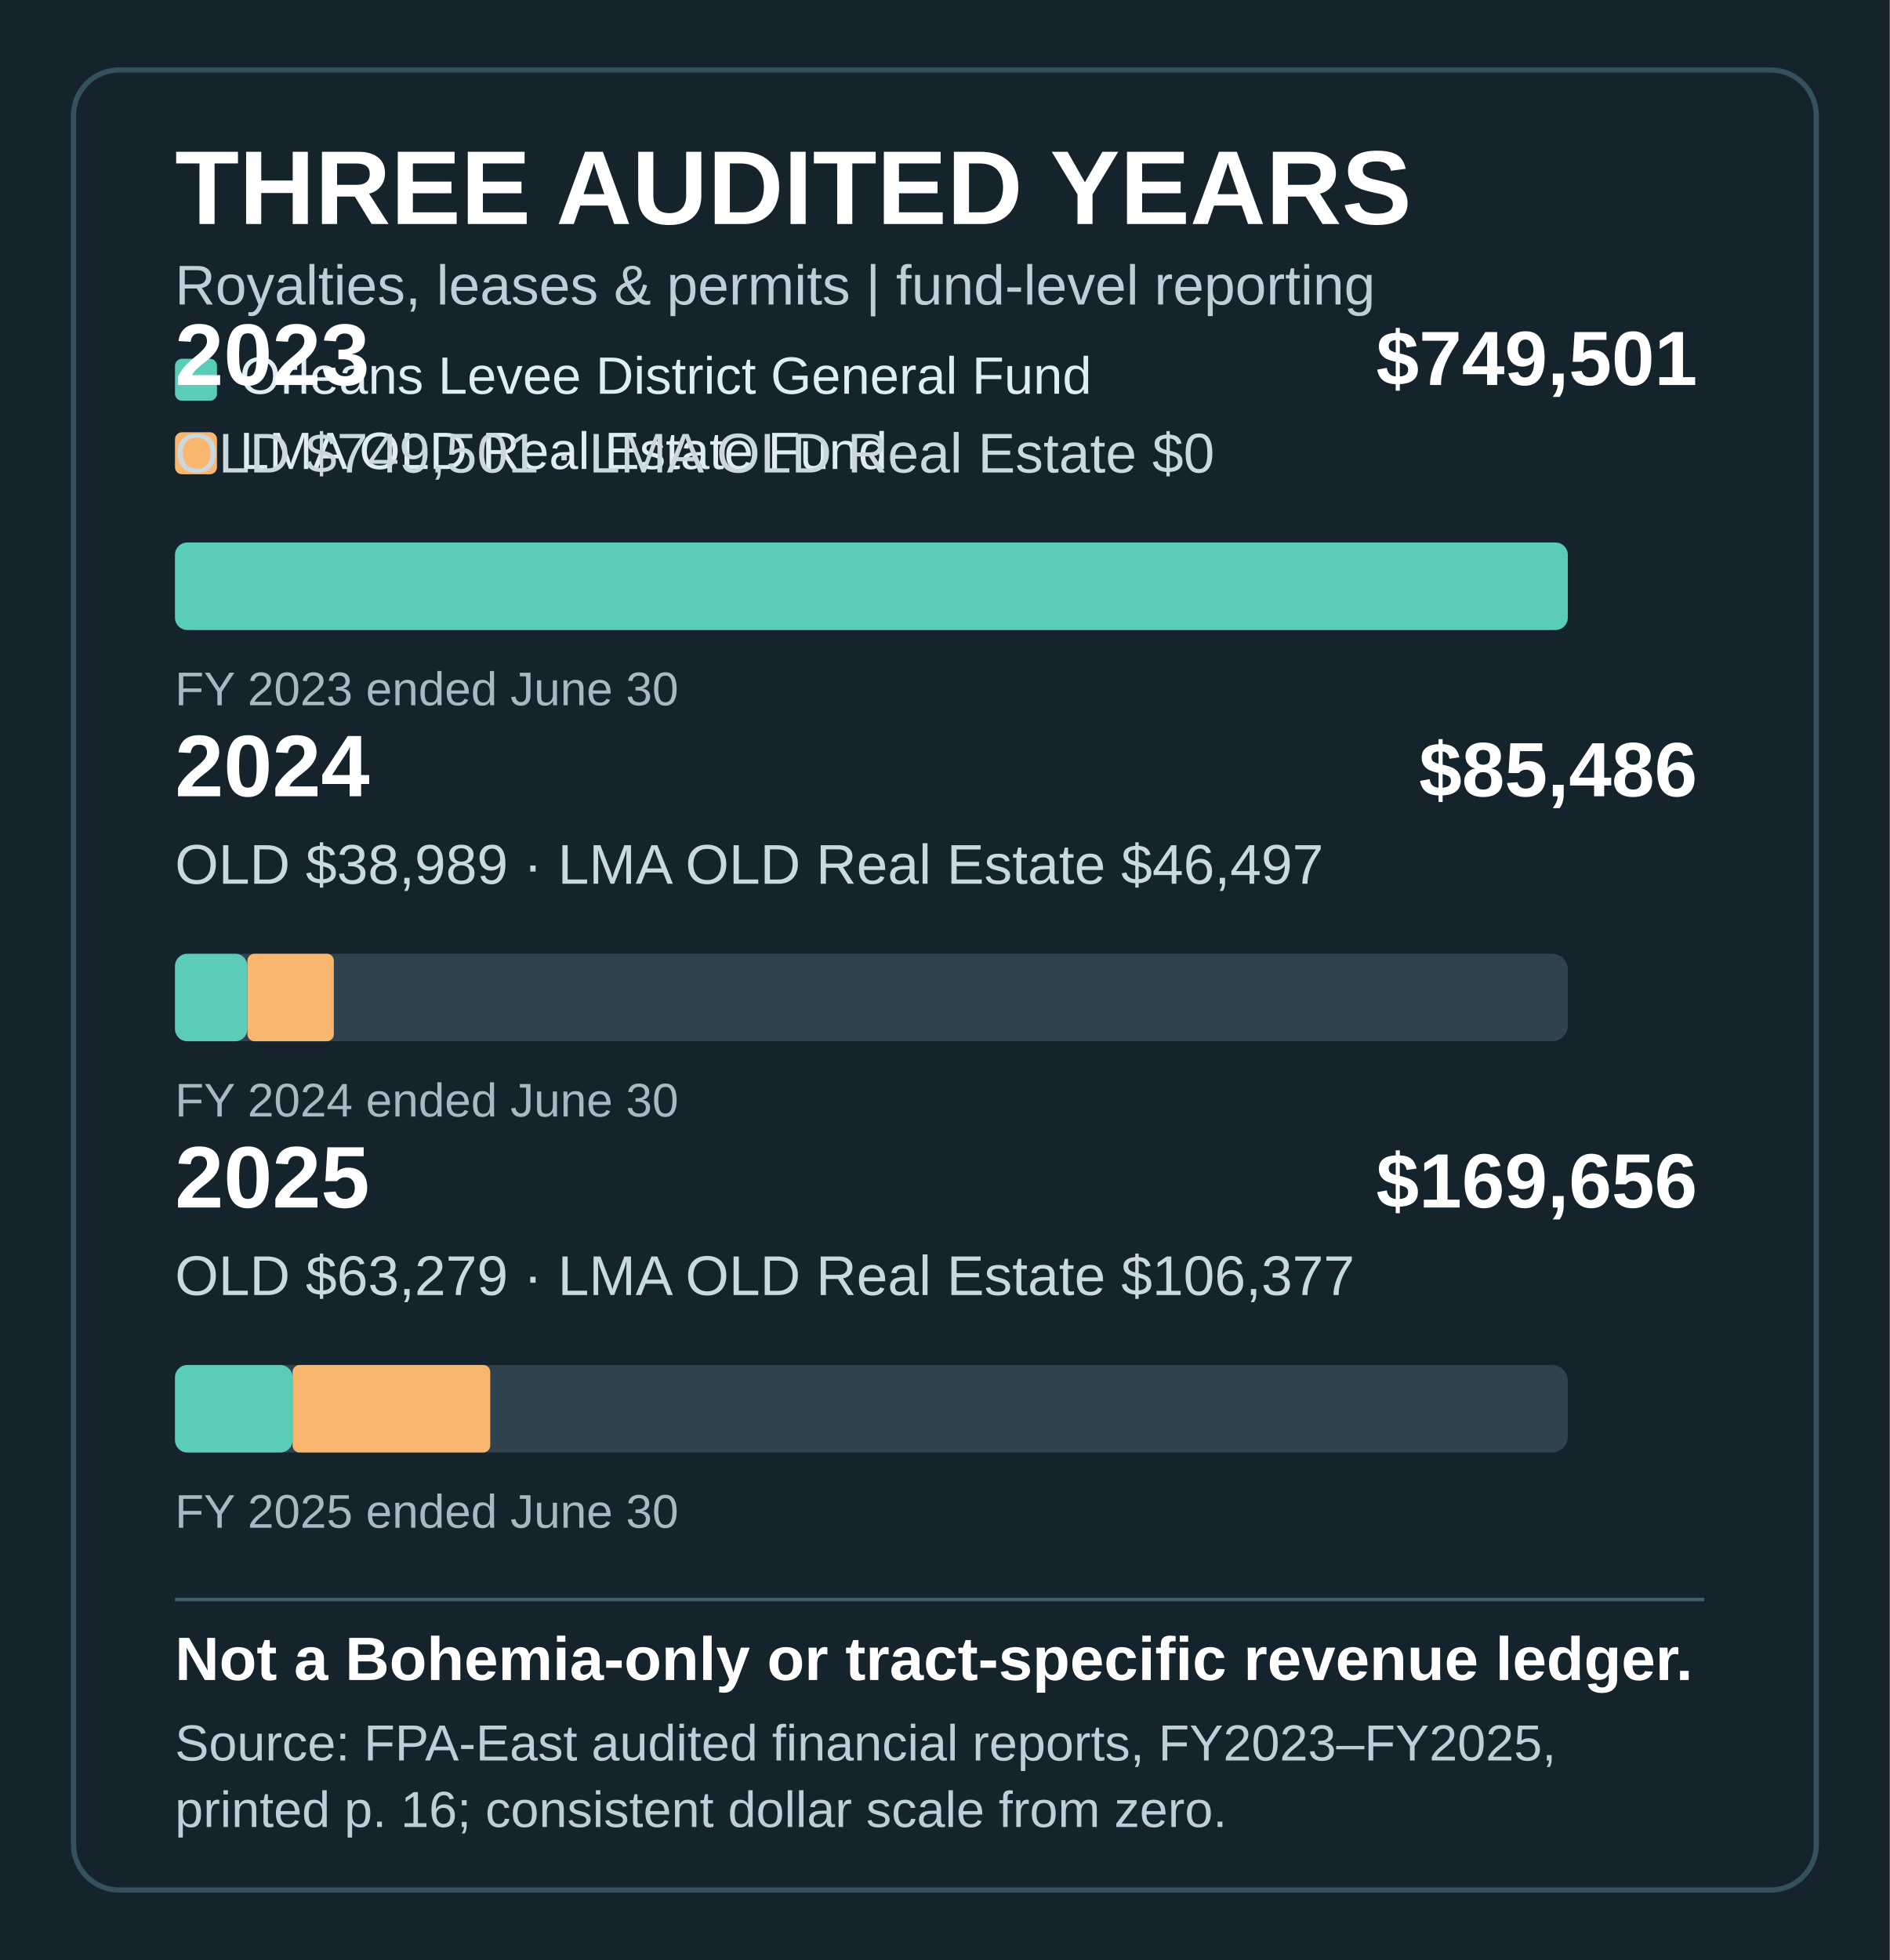
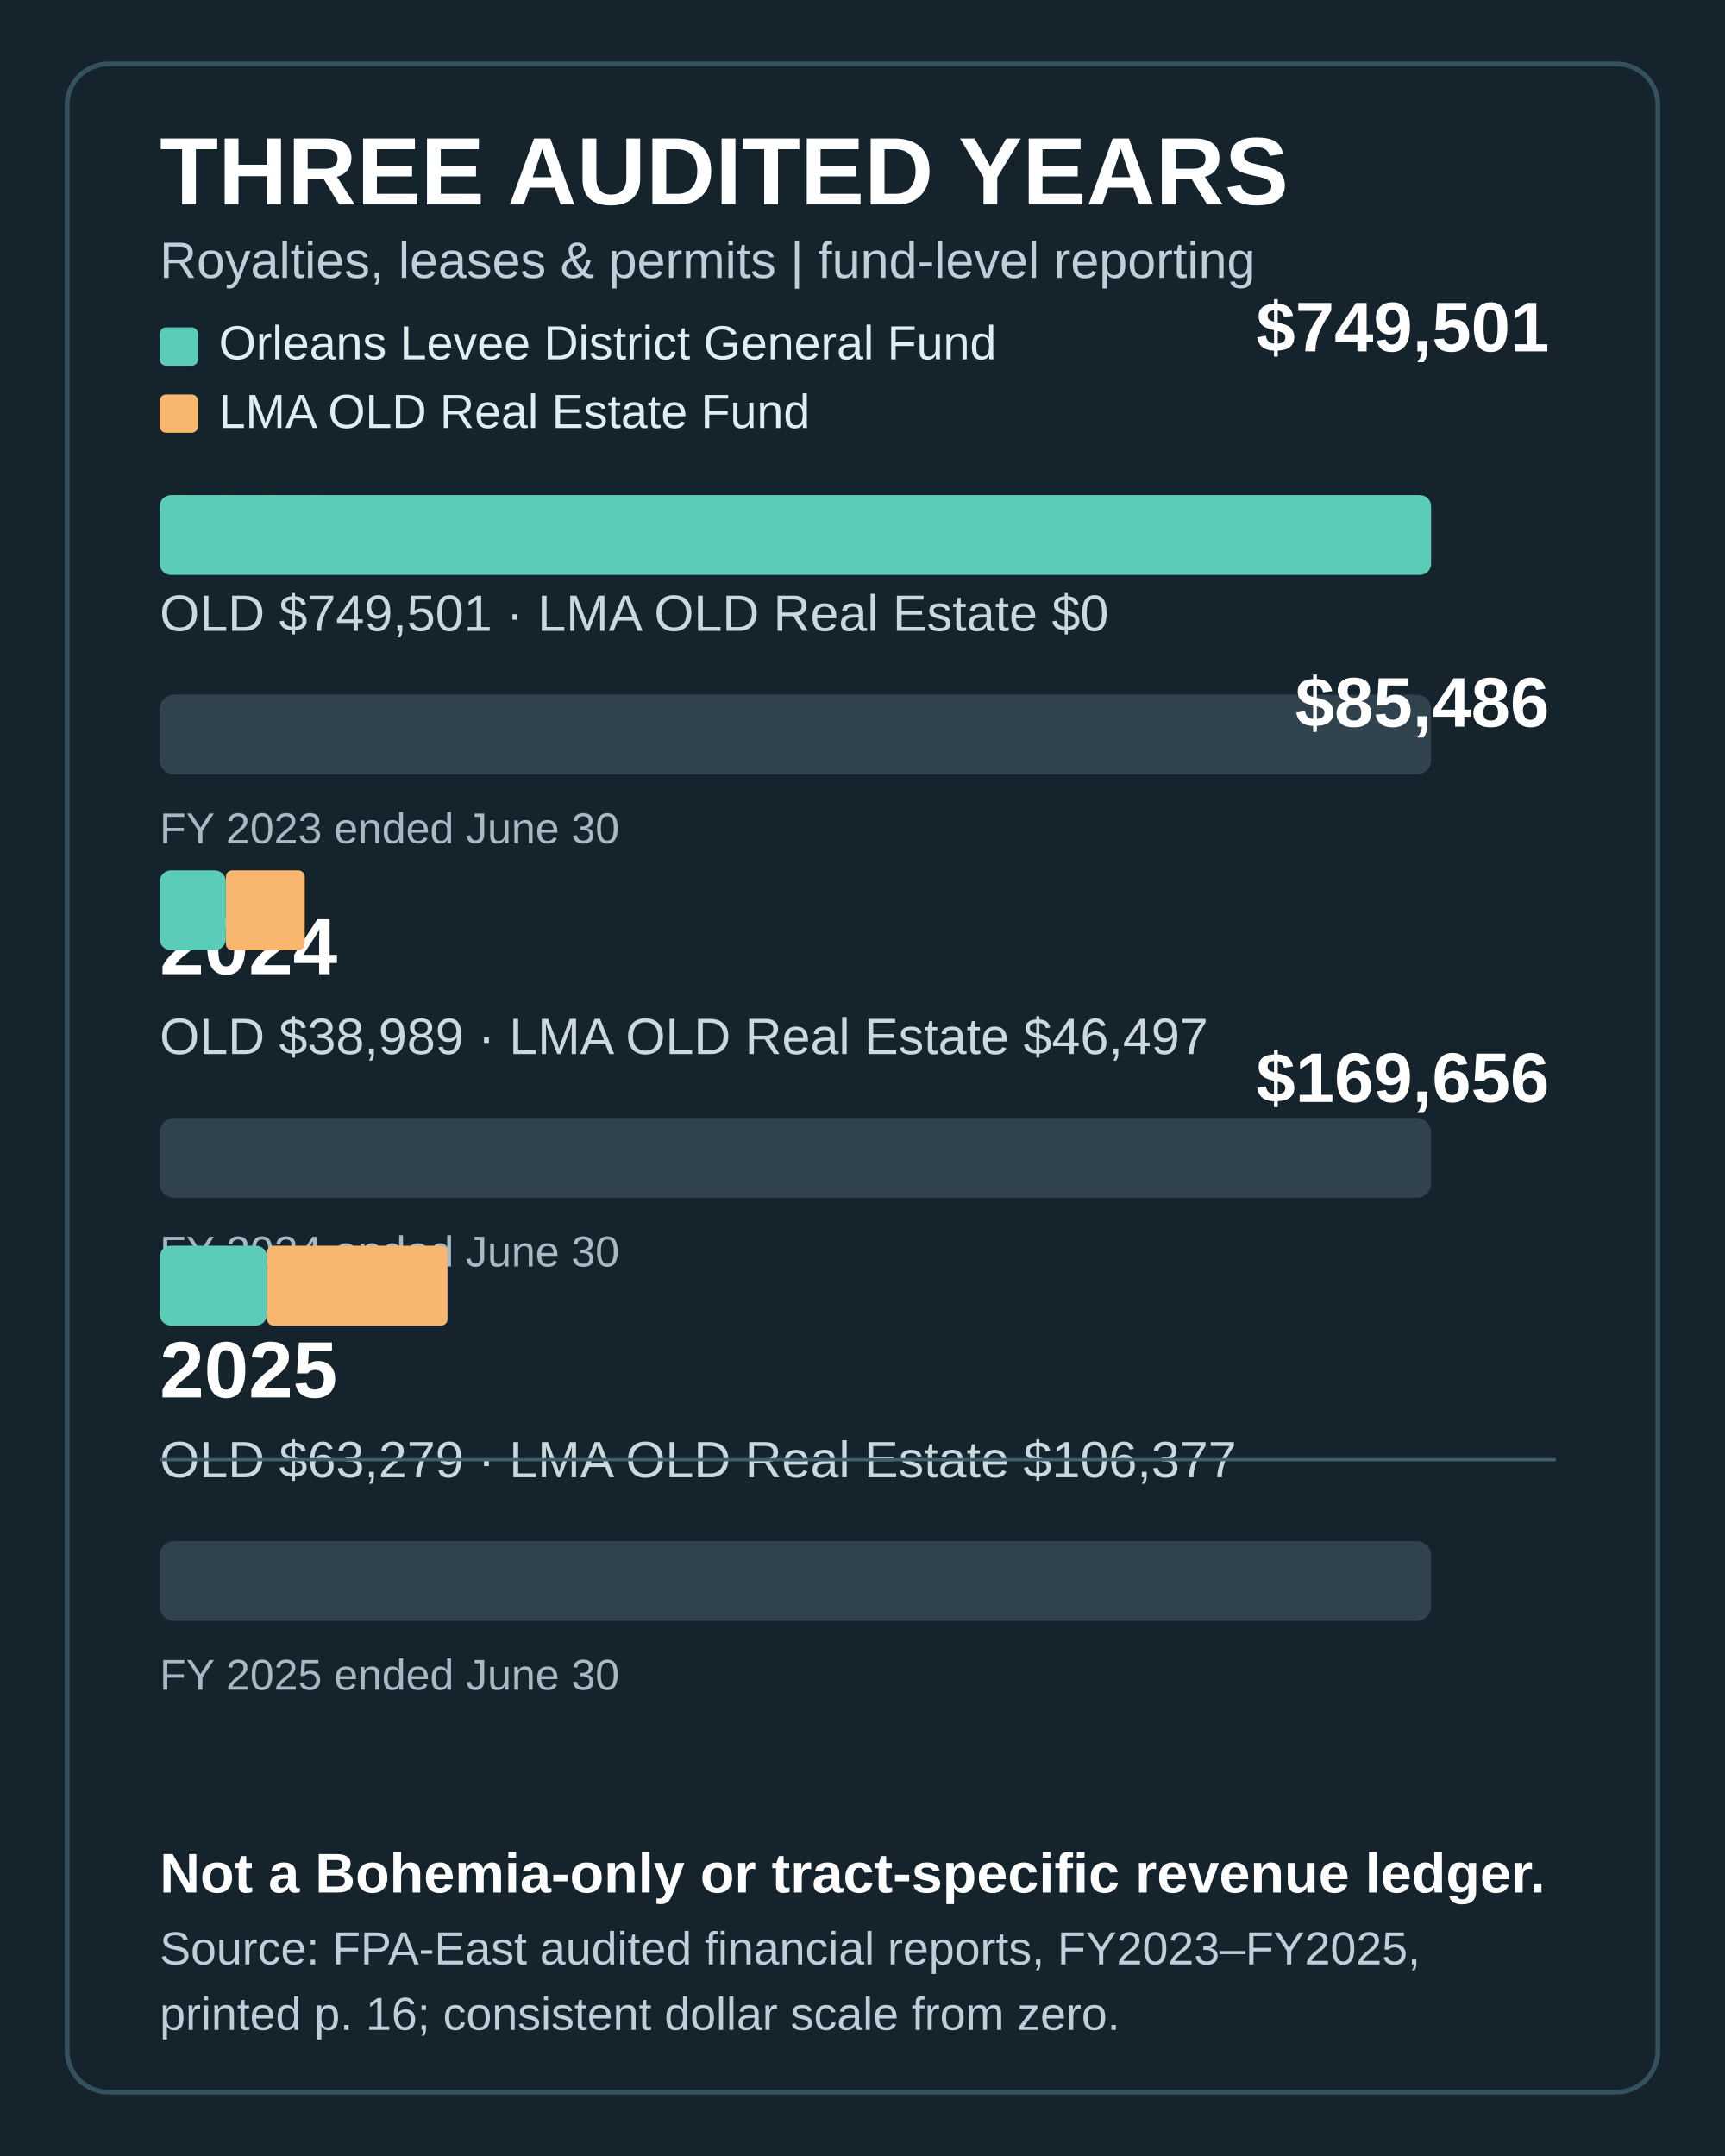
- <svg xmlns="http://www.w3.org/2000/svg" width="1080" height="1120" viewBox="0 0 1080 1120" role="img" aria-labelledby="fvtitle fvdesc">
-   <rect width="1080" height="1120" fill="#14232C" />
-   <rect x="42" y="40" width="996" height="1040" fill="none" stroke="#35515E" stroke-width="3" rx="26" />
+ <svg xmlns="http://www.w3.org/2000/svg" width="1080" height="1350" viewBox="0 0 1080 1350" role="img" aria-labelledby="fvtitle fvdesc">
+   <rect width="1080" height="1350" fill="#14232C" />
+   <rect x="42" y="40" width="996" height="1270" fill="none" stroke="#35515E" stroke-width="3" rx="26" />
  <text x="100" y="128" fill="#FFFFFF" font-size="60" font-family="Arial,Helvetica,sans-serif" font-weight="700">THREE AUDITED YEARS</text>
  <text x="100" y="174" fill="#BDCFD9" font-size="32" font-family="Arial,Helvetica,sans-serif" font-weight="400">Royalties, leases &amp; permits | fund-level reporting</text>
  <rect x="100" y="205" width="24" height="24" rx="4" fill="#5BCCB7" />
  <text x="137" y="225" fill="#E0EDF2" font-size="30" font-family="Arial,Helvetica,sans-serif" font-weight="400">Orleans Levee District General Fund</text>
  <rect x="100" y="247" width="24" height="24" rx="4" fill="#F9B66E" />
  <text x="137" y="268" fill="#E0EDF2" font-size="30" font-family="Arial,Helvetica,sans-serif" font-weight="400">LMA OLD Real Estate Fund</text>
-   <text x="100" y="220" fill="#FFFFFF" font-size="50" font-family="Arial,Helvetica,sans-serif" font-weight="700">2023</text>
+   <text x="100" y="345" fill="#FFFFFF" font-size="50" font-family="Arial,Helvetica,sans-serif" font-weight="700">2023</text>
  <text x="970" text-anchor="end" y="220" fill="#FFFFFF" font-size="44" font-family="Arial,Helvetica,sans-serif" font-weight="700">$749,501</text>
-   <text x="100" y="270" fill="#CBD8DF" font-size="32" font-family="Arial,Helvetica,sans-serif" font-weight="400">OLD $749,501   ·   LMA OLD Real Estate $0</text>
-   <rect x="100" y="310" width="796" height="50" rx="9" fill="#30424D" />
+   <text x="100" y="395" fill="#CBD8DF" font-size="32" font-family="Arial,Helvetica,sans-serif" font-weight="400">OLD $749,501   ·   LMA OLD Real Estate $0</text>
+   <rect x="100" y="435" width="796" height="50" rx="9" fill="#30424D" />
  <rect x="100" y="310" width="796.000" height="50" rx="7" fill="#5BCCB7" />
-   <text x="100" y="403" fill="#A7BAC4" font-size="27" font-family="Arial,Helvetica,sans-serif" font-weight="400">FY 2023 ended June 30</text>
-   <text x="100" y="455" fill="#FFFFFF" font-size="50" font-family="Arial,Helvetica,sans-serif" font-weight="700">2024</text>
+   <text x="100" y="528" fill="#A7BAC4" font-size="27" font-family="Arial,Helvetica,sans-serif" font-weight="400">FY 2023 ended June 30</text>
+   <text x="100" y="610" fill="#FFFFFF" font-size="50" font-family="Arial,Helvetica,sans-serif" font-weight="700">2024</text>
  <text x="970" text-anchor="end" y="455" fill="#FFFFFF" font-size="44" font-family="Arial,Helvetica,sans-serif" font-weight="700">$85,486</text>
-   <text x="100" y="505" fill="#CBD8DF" font-size="32" font-family="Arial,Helvetica,sans-serif" font-weight="400">OLD $38,989   ·   LMA OLD Real Estate $46,497</text>
-   <rect x="100" y="545" width="796" height="50" rx="9" fill="#30424D" />
+   <text x="100" y="660" fill="#CBD8DF" font-size="32" font-family="Arial,Helvetica,sans-serif" font-weight="400">OLD $38,989   ·   LMA OLD Real Estate $46,497</text>
+   <rect x="100" y="700" width="796" height="50" rx="9" fill="#30424D" />
  <rect x="100" y="545" width="41.408" height="50" rx="7" fill="#5BCCB7" />
  <rect x="141.408" y="545" width="49.382" height="50" rx="4" fill="#F9B66E" />
-   <text x="100" y="638" fill="#A7BAC4" font-size="27" font-family="Arial,Helvetica,sans-serif" font-weight="400">FY 2024 ended June 30</text>
-   <text x="100" y="690" fill="#FFFFFF" font-size="50" font-family="Arial,Helvetica,sans-serif" font-weight="700">2025</text>
+   <text x="100" y="793" fill="#A7BAC4" font-size="27" font-family="Arial,Helvetica,sans-serif" font-weight="400">FY 2024 ended June 30</text>
+   <text x="100" y="875" fill="#FFFFFF" font-size="50" font-family="Arial,Helvetica,sans-serif" font-weight="700">2025</text>
  <text x="970" text-anchor="end" y="690" fill="#FFFFFF" font-size="44" font-family="Arial,Helvetica,sans-serif" font-weight="700">$169,656</text>
-   <text x="100" y="740" fill="#CBD8DF" font-size="32" font-family="Arial,Helvetica,sans-serif" font-weight="400">OLD $63,279   ·   LMA OLD Real Estate $106,377</text>
-   <rect x="100" y="780" width="796" height="50" rx="9" fill="#30424D" />
+   <text x="100" y="925" fill="#CBD8DF" font-size="32" font-family="Arial,Helvetica,sans-serif" font-weight="400">OLD $63,279   ·   LMA OLD Real Estate $106,377</text>
+   <rect x="100" y="965" width="796" height="50" rx="9" fill="#30424D" />
  <rect x="100" y="780" width="67.205" height="50" rx="7" fill="#5BCCB7" />
  <rect x="167.205" y="780" width="112.977" height="50" rx="4" fill="#F9B66E" />
-   <text x="100" y="873" fill="#A7BAC4" font-size="27" font-family="Arial,Helvetica,sans-serif" font-weight="400">FY 2025 ended June 30</text>
+   <text x="100" y="1058" fill="#A7BAC4" font-size="27" font-family="Arial,Helvetica,sans-serif" font-weight="400">FY 2025 ended June 30</text>
  <line x1="100" x2="974" y1="914" y2="914" stroke="#42606C" stroke-width="2" />
-   <text x="100" y="960" fill="#FFFFFF" font-size="35" font-family="Arial,Helvetica,sans-serif" font-weight="700">Not a Bohemia-only or tract-specific revenue ledger.</text>
-   <text x="100" y="1006" fill="#BDCFD9" font-size="29" font-family="Arial,Helvetica,sans-serif" font-weight="400">Source: FPA-East audited financial reports, FY2023–FY2025,</text>
-   <text x="100" y="1044" fill="#BDCFD9" font-size="29" font-family="Arial,Helvetica,sans-serif" font-weight="400">printed p. 16; consistent dollar scale from zero.</text>
+   <text x="100" y="1185" fill="#FFFFFF" font-size="35" font-family="Arial,Helvetica,sans-serif" font-weight="700">Not a Bohemia-only or tract-specific revenue ledger.</text>
+   <text x="100" y="1230" fill="#BDCFD9" font-size="29" font-family="Arial,Helvetica,sans-serif" font-weight="400">Source: FPA-East audited financial reports, FY2023–FY2025,</text>
+   <text x="100" y="1271" fill="#BDCFD9" font-size="29" font-family="Arial,Helvetica,sans-serif" font-weight="400">printed p. 16; consistent dollar scale from zero.</text>
</svg>
